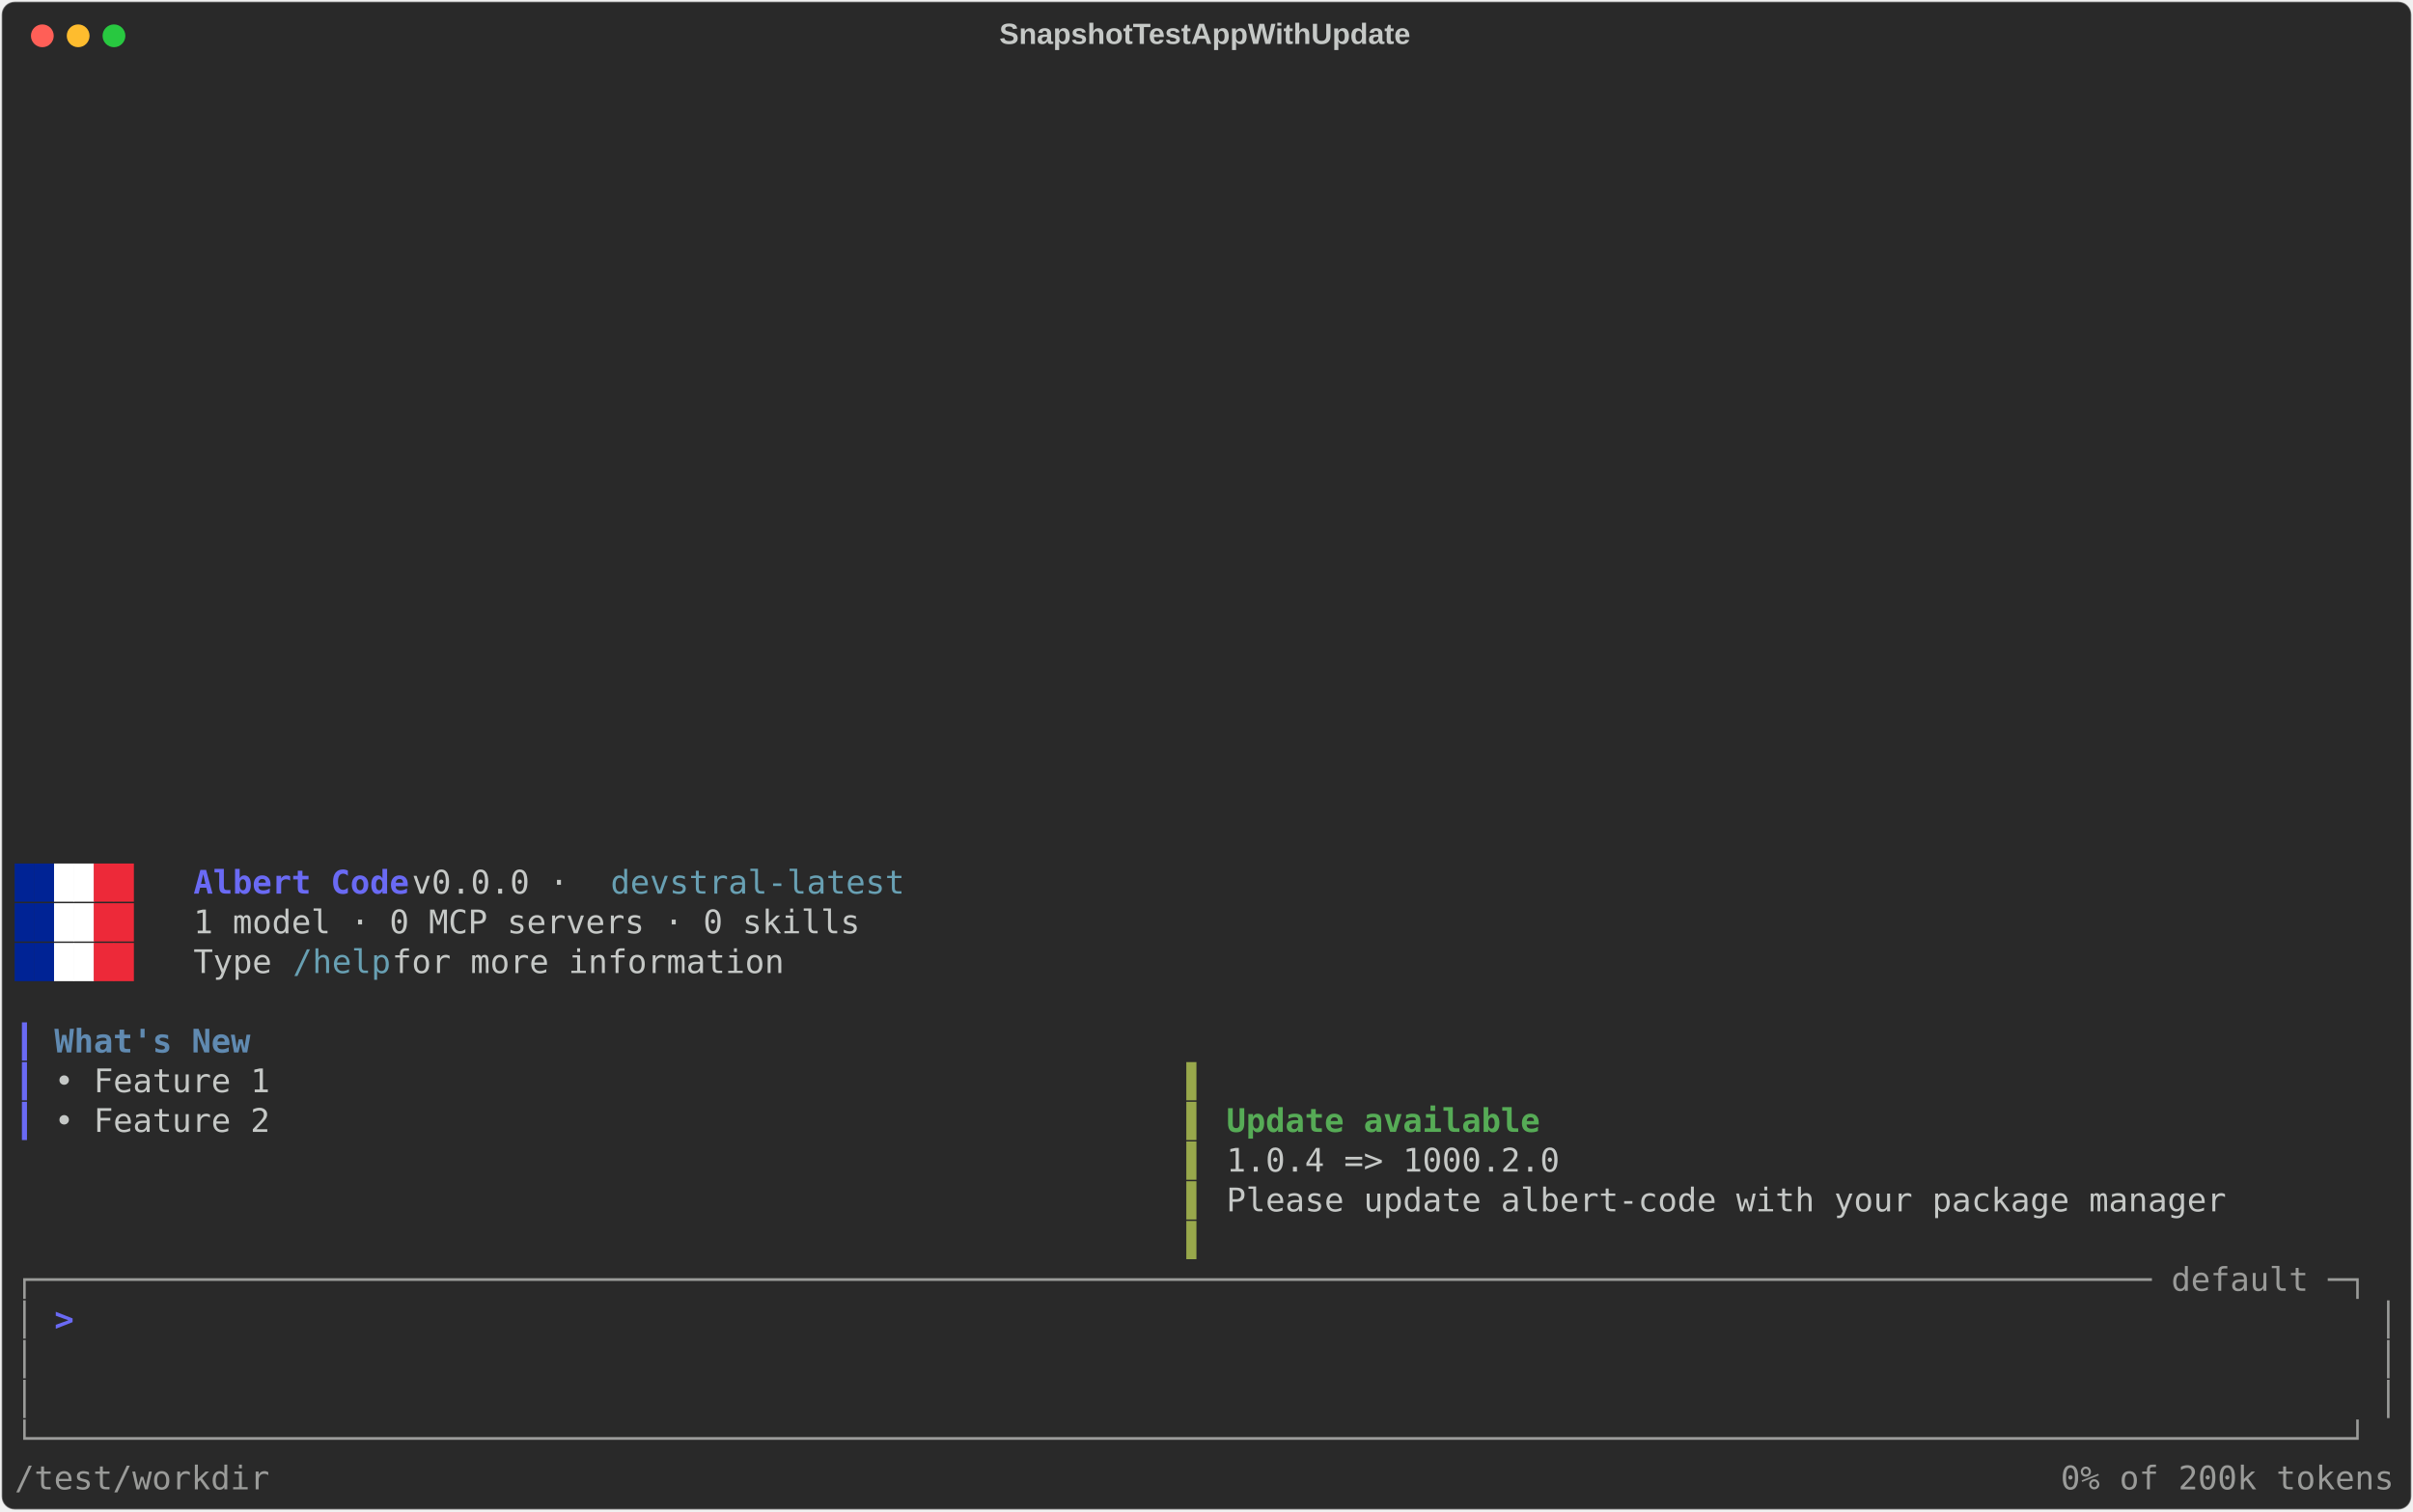
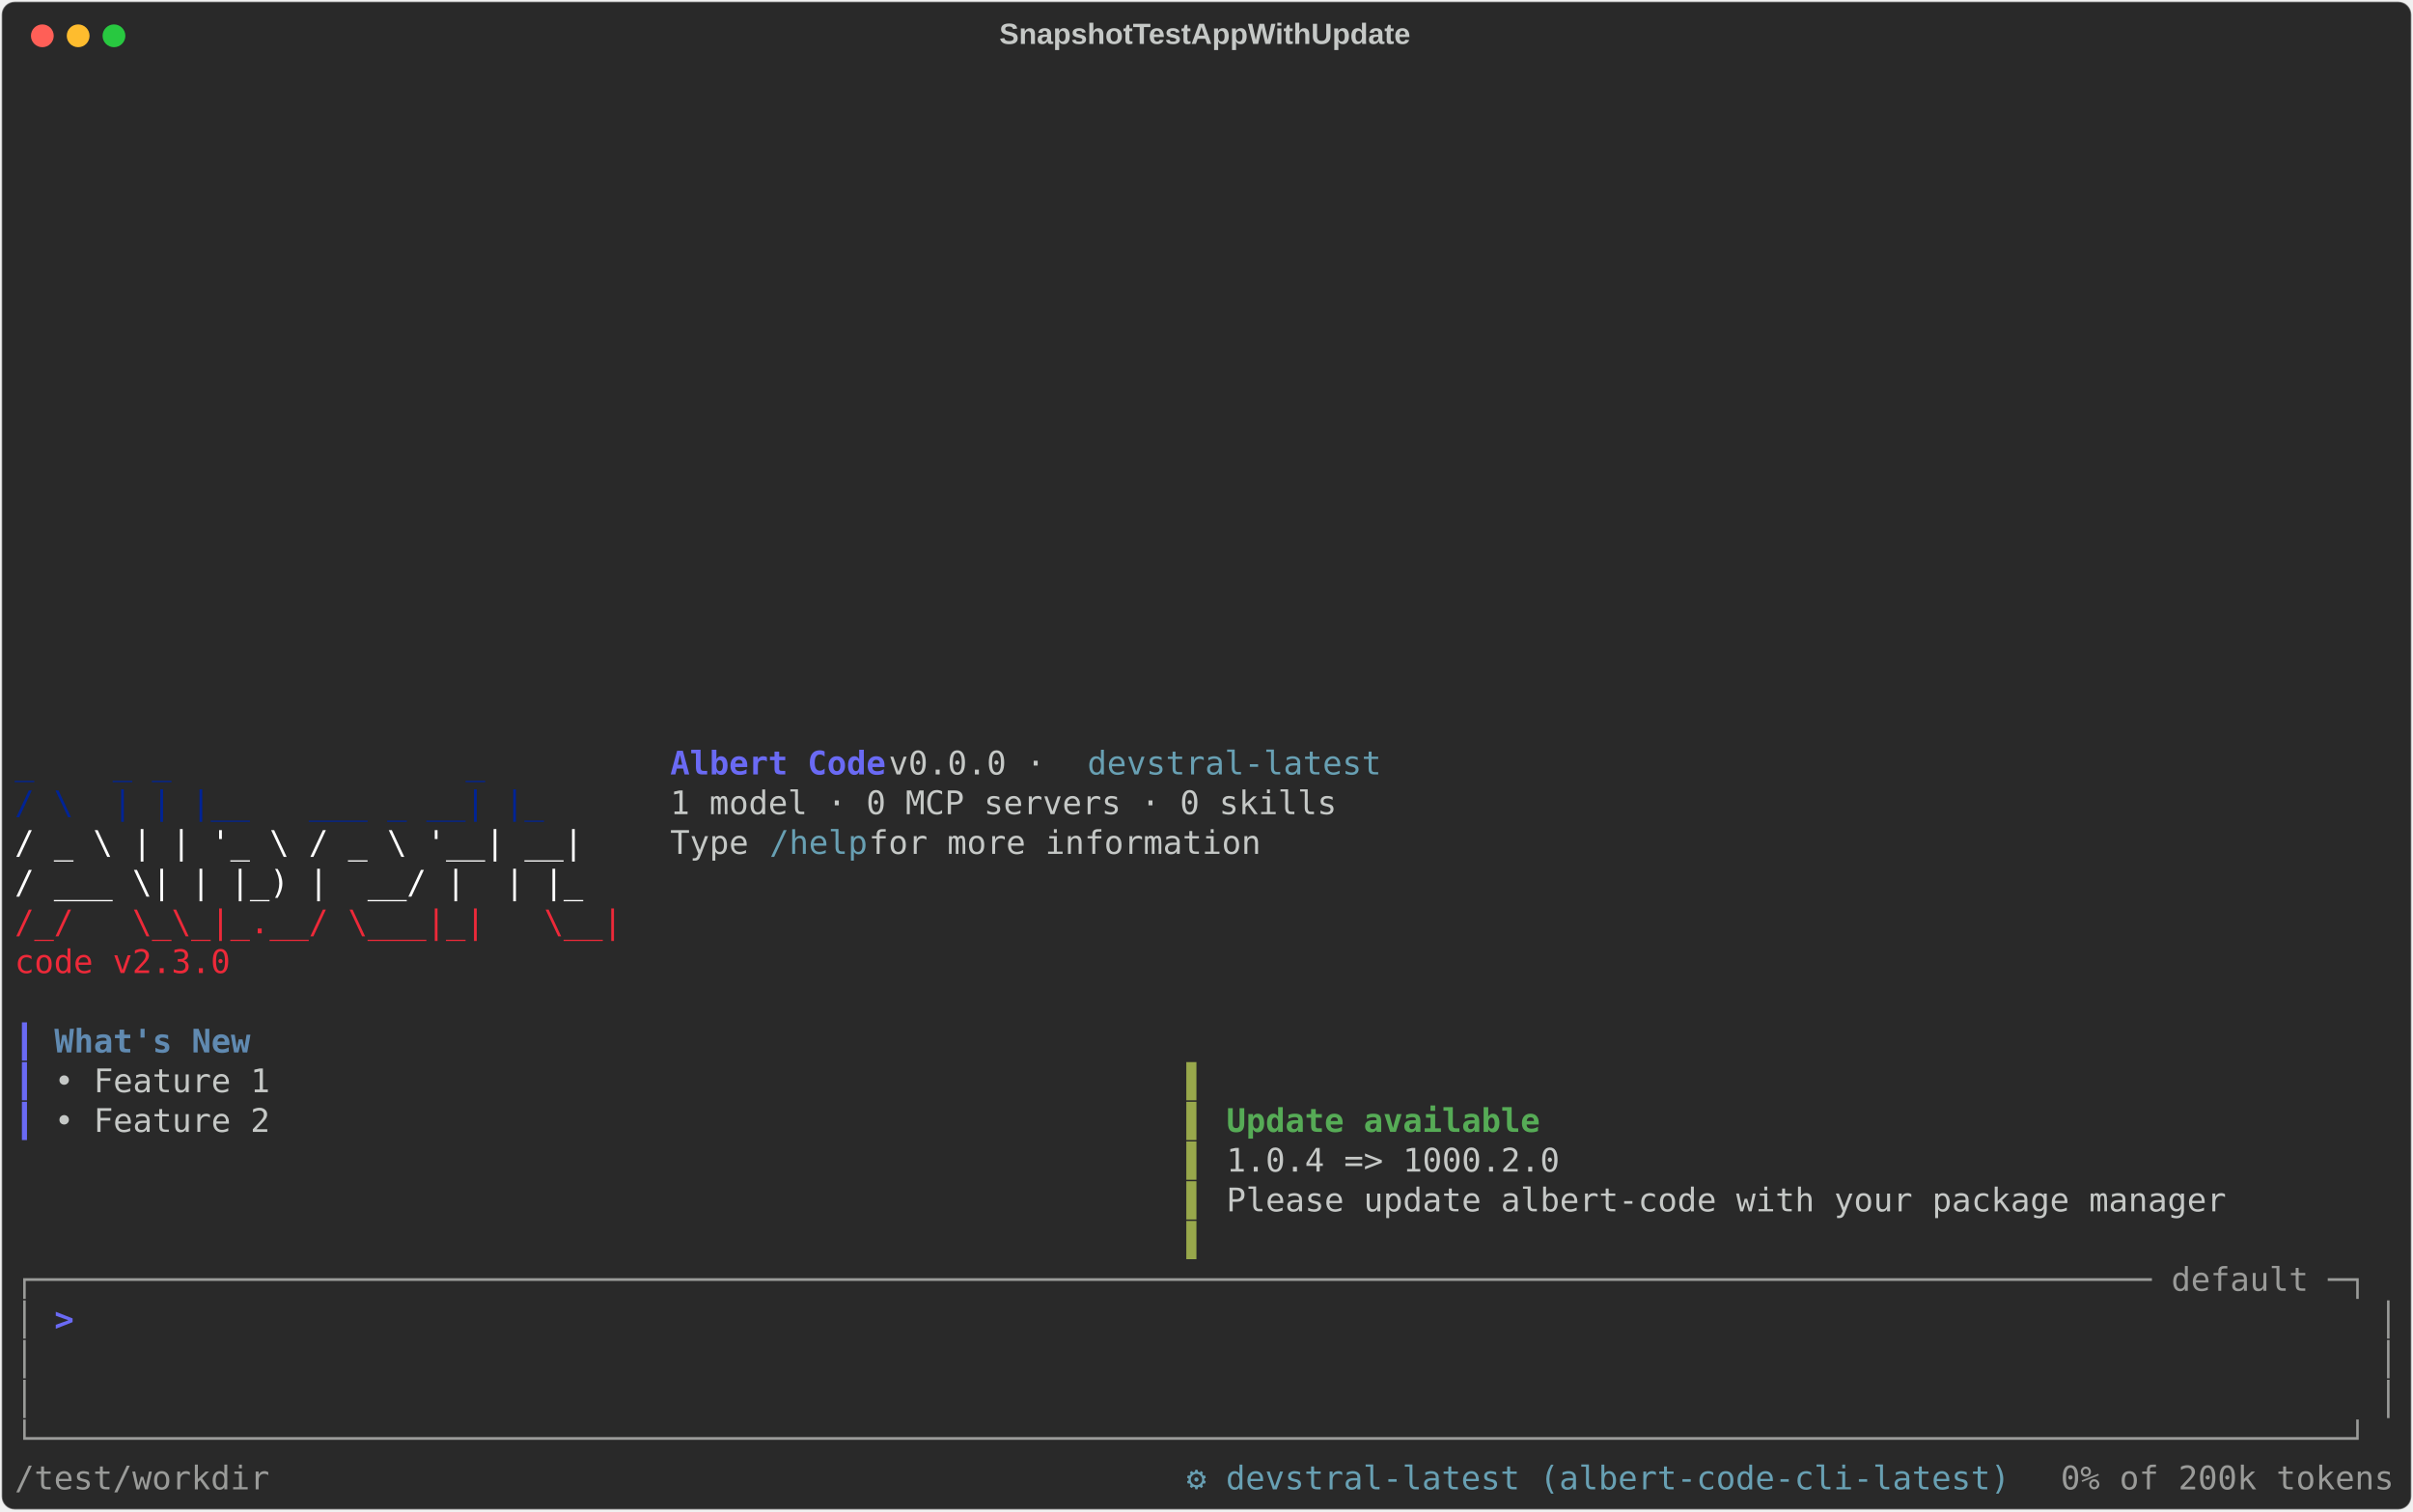
<svg xmlns="http://www.w3.org/2000/svg" class="rich-terminal" viewBox="0 0 1482 928.4">
  <style>

    @font-face {
        font-family: "Fira Code";
        src: local("FiraCode-Regular"),
                url("https://cdnjs.cloudflare.com/ajax/libs/firacode/6.2.0/woff2/FiraCode-Regular.woff2") format("woff2"),
                url("https://cdnjs.cloudflare.com/ajax/libs/firacode/6.2.0/woff/FiraCode-Regular.woff") format("woff");
        font-style: normal;
        font-weight: 400;
    }
    @font-face {
        font-family: "Fira Code";
        src: local("FiraCode-Bold"),
                url("https://cdnjs.cloudflare.com/ajax/libs/firacode/6.2.0/woff2/FiraCode-Bold.woff2") format("woff2"),
                url("https://cdnjs.cloudflare.com/ajax/libs/firacode/6.2.0/woff/FiraCode-Bold.woff") format("woff");
        font-style: bold;
        font-weight: 700;
    }

    .terminal-matrix {
        font-family: Fira Code, monospace;
        font-size: 20px;
        line-height: 24.4px;
        font-variant-east-asian: full-width;
    }

    .terminal-title {
        font-size: 18px;
        font-weight: bold;
        font-family: arial;
    }

    .terminal-r1 { fill: #c5c8c6 }
.terminal-r2 { fill: #002395 }
- .terminal-r3 { fill: #ffffff }
- .terminal-r4 { fill: #ed2939 }
- .terminal-r5 { fill: #6a6af4;font-weight: bold }
- .terminal-r6 { fill: #68a0b3 }
+ .terminal-r3 { fill: #6a6af4;font-weight: bold }
+ .terminal-r4 { fill: #68a0b3 }
+ .terminal-r5 { fill: #ffffff }
+ .terminal-r6 { fill: #ed2939 }
.terminal-r7 { fill: #6a6af4 }
.terminal-r8 { fill: #608ab1;font-weight: bold }
.terminal-r9 { fill: #98a84b }
.terminal-r10 { fill: #56ab56;font-weight: bold }
.terminal-r11 { fill: #9a9b99 }
    </style>
  <defs>
    <clipPath id="terminal-clip-terminal">
      <rect x="0" y="0" width="1463.0" height="877.4" />
    </clipPath>
    <clipPath id="terminal-line-0">
      <rect x="0" y="1.5" width="1464" height="24.65" />
    </clipPath>
    <clipPath id="terminal-line-1">
      <rect x="0" y="25.9" width="1464" height="24.65" />
    </clipPath>
    <clipPath id="terminal-line-2">
      <rect x="0" y="50.3" width="1464" height="24.65" />
    </clipPath>
    <clipPath id="terminal-line-3">
      <rect x="0" y="74.7" width="1464" height="24.65" />
    </clipPath>
    <clipPath id="terminal-line-4">
      <rect x="0" y="99.1" width="1464" height="24.65" />
    </clipPath>
    <clipPath id="terminal-line-5">
      <rect x="0" y="123.5" width="1464" height="24.65" />
    </clipPath>
    <clipPath id="terminal-line-6">
      <rect x="0" y="147.9" width="1464" height="24.65" />
    </clipPath>
    <clipPath id="terminal-line-7">
      <rect x="0" y="172.3" width="1464" height="24.65" />
    </clipPath>
    <clipPath id="terminal-line-8">
      <rect x="0" y="196.7" width="1464" height="24.65" />
    </clipPath>
    <clipPath id="terminal-line-9">
      <rect x="0" y="221.1" width="1464" height="24.65" />
    </clipPath>
    <clipPath id="terminal-line-10">
      <rect x="0" y="245.5" width="1464" height="24.65" />
    </clipPath>
    <clipPath id="terminal-line-11">
      <rect x="0" y="269.9" width="1464" height="24.65" />
    </clipPath>
    <clipPath id="terminal-line-12">
      <rect x="0" y="294.3" width="1464" height="24.65" />
    </clipPath>
    <clipPath id="terminal-line-13">
      <rect x="0" y="318.7" width="1464" height="24.65" />
    </clipPath>
    <clipPath id="terminal-line-14">
      <rect x="0" y="343.1" width="1464" height="24.65" />
    </clipPath>
    <clipPath id="terminal-line-15">
      <rect x="0" y="367.5" width="1464" height="24.65" />
    </clipPath>
    <clipPath id="terminal-line-16">
      <rect x="0" y="391.9" width="1464" height="24.65" />
    </clipPath>
    <clipPath id="terminal-line-17">
      <rect x="0" y="416.3" width="1464" height="24.65" />
    </clipPath>
    <clipPath id="terminal-line-18">
      <rect x="0" y="440.7" width="1464" height="24.65" />
    </clipPath>
    <clipPath id="terminal-line-19">
      <rect x="0" y="465.1" width="1464" height="24.65" />
    </clipPath>
    <clipPath id="terminal-line-20">
      <rect x="0" y="489.5" width="1464" height="24.65" />
    </clipPath>
    <clipPath id="terminal-line-21">
      <rect x="0" y="513.9" width="1464" height="24.65" />
    </clipPath>
    <clipPath id="terminal-line-22">
      <rect x="0" y="538.3" width="1464" height="24.65" />
    </clipPath>
    <clipPath id="terminal-line-23">
      <rect x="0" y="562.7" width="1464" height="24.65" />
    </clipPath>
    <clipPath id="terminal-line-24">
      <rect x="0" y="587.1" width="1464" height="24.65" />
    </clipPath>
    <clipPath id="terminal-line-25">
      <rect x="0" y="611.5" width="1464" height="24.65" />
    </clipPath>
    <clipPath id="terminal-line-26">
      <rect x="0" y="635.9" width="1464" height="24.65" />
    </clipPath>
    <clipPath id="terminal-line-27">
      <rect x="0" y="660.3" width="1464" height="24.65" />
    </clipPath>
    <clipPath id="terminal-line-28">
      <rect x="0" y="684.7" width="1464" height="24.65" />
    </clipPath>
    <clipPath id="terminal-line-29">
      <rect x="0" y="709.1" width="1464" height="24.65" />
    </clipPath>
    <clipPath id="terminal-line-30">
      <rect x="0" y="733.5" width="1464" height="24.65" />
    </clipPath>
    <clipPath id="terminal-line-31">
      <rect x="0" y="757.9" width="1464" height="24.65" />
    </clipPath>
    <clipPath id="terminal-line-32">
      <rect x="0" y="782.3" width="1464" height="24.65" />
    </clipPath>
    <clipPath id="terminal-line-33">
      <rect x="0" y="806.7" width="1464" height="24.65" />
    </clipPath>
    <clipPath id="terminal-line-34">
      <rect x="0" y="831.1" width="1464" height="24.65" />
    </clipPath>
  </defs>
  <rect fill="#292929" stroke="rgba(255,255,255,0.35)" stroke-width="1" x="1" y="1" width="1480" height="926.4" rx="8" />
  <text class="terminal-title" fill="#c5c8c6" text-anchor="middle" x="740" y="27">SnapshotTestAppWithUpdate</text>
  <g transform="translate(26,22)">
    <circle cx="0" cy="0" r="7" fill="#ff5f57" />
    <circle cx="22" cy="0" r="7" fill="#febc2e" />
    <circle cx="44" cy="0" r="7" fill="#28c840" />
  </g>
  <g transform="translate(9, 41)" clip-path="url(#terminal-clip-terminal)">
    <g class="terminal-matrix">
      <text class="terminal-r1" x="1464" y="20" textLength="12.2" clip-path="url(#terminal-line-0)">
</text>
      <text class="terminal-r1" x="1464" y="44.4" textLength="12.2" clip-path="url(#terminal-line-1)">
</text>
      <text class="terminal-r1" x="1464" y="68.8" textLength="12.2" clip-path="url(#terminal-line-2)">
</text>
      <text class="terminal-r1" x="1464" y="93.2" textLength="12.2" clip-path="url(#terminal-line-3)">
</text>
      <text class="terminal-r1" x="1464" y="117.6" textLength="12.2" clip-path="url(#terminal-line-4)">
</text>
      <text class="terminal-r1" x="1464" y="142" textLength="12.2" clip-path="url(#terminal-line-5)">
</text>
      <text class="terminal-r1" x="1464" y="166.4" textLength="12.2" clip-path="url(#terminal-line-6)">
</text>
      <text class="terminal-r1" x="1464" y="190.8" textLength="12.2" clip-path="url(#terminal-line-7)">
</text>
      <text class="terminal-r1" x="1464" y="215.2" textLength="12.2" clip-path="url(#terminal-line-8)">
</text>
      <text class="terminal-r1" x="1464" y="239.6" textLength="12.2" clip-path="url(#terminal-line-9)">
</text>
      <text class="terminal-r1" x="1464" y="264" textLength="12.2" clip-path="url(#terminal-line-10)">
</text>
      <text class="terminal-r1" x="1464" y="288.4" textLength="12.2" clip-path="url(#terminal-line-11)">
</text>
      <text class="terminal-r1" x="1464" y="312.8" textLength="12.2" clip-path="url(#terminal-line-12)">
</text>
      <text class="terminal-r1" x="1464" y="337.2" textLength="12.2" clip-path="url(#terminal-line-13)">
</text>
      <text class="terminal-r1" x="1464" y="361.6" textLength="12.2" clip-path="url(#terminal-line-14)">
</text>
      <text class="terminal-r1" x="1464" y="386" textLength="12.2" clip-path="url(#terminal-line-15)">
</text>
      <text class="terminal-r1" x="1464" y="410.4" textLength="12.2" clip-path="url(#terminal-line-16)">
</text>
+       <text class="terminal-r2" x="0" y="434.8" textLength="378.2" clip-path="url(#terminal-line-17)">    _    _ _               _   </text>
+       <text class="terminal-r3" x="402.6" y="434.8" textLength="134.2" clip-path="url(#terminal-line-17)">Albert Code</text>
+       <text class="terminal-r1" x="536.8" y="434.8" textLength="122" clip-path="url(#terminal-line-17)"> v0.0.0 · </text>
+       <text class="terminal-r4" x="658.8" y="434.8" textLength="183" clip-path="url(#terminal-line-17)">devstral-latest</text>
      <text class="terminal-r1" x="1464" y="434.8" textLength="12.2" clip-path="url(#terminal-line-17)">
</text>
+       <text class="terminal-r2" x="0" y="459.2" textLength="378.2" clip-path="url(#terminal-line-18)">   / \  | | |__   ___ _ __| |_ </text>
+       <text class="terminal-r1" x="402.6" y="459.2" textLength="414.8" clip-path="url(#terminal-line-18)">1 model · 0 MCP servers · 0 skills</text>
      <text class="terminal-r1" x="1464" y="459.2" textLength="12.2" clip-path="url(#terminal-line-18)">
</text>
+       <text class="terminal-r5" x="0" y="483.6" textLength="378.2" clip-path="url(#terminal-line-19)">  / _ \ | | '_ \ / _ \ '__| __|</text>
+       <text class="terminal-r1" x="402.6" y="483.6" textLength="61" clip-path="url(#terminal-line-19)">Type </text>
+       <text class="terminal-r4" x="463.6" y="483.6" textLength="61" clip-path="url(#terminal-line-19)">/help</text>
+       <text class="terminal-r1" x="524.6" y="483.6" textLength="256.2" clip-path="url(#terminal-line-19)"> for more information</text>
      <text class="terminal-r1" x="1464" y="483.6" textLength="12.2" clip-path="url(#terminal-line-19)">
</text>
-       <text class="terminal-r2" x="0" y="508" textLength="12.2" clip-path="url(#terminal-line-20)">█</text>
-       <text class="terminal-r2" x="12.2" y="508" textLength="12.2" clip-path="url(#terminal-line-20)">█</text>
-       <text class="terminal-r3" x="24.4" y="508" textLength="12.2" clip-path="url(#terminal-line-20)">█</text>
-       <text class="terminal-r3" x="36.6" y="508" textLength="12.2" clip-path="url(#terminal-line-20)">█</text>
-       <text class="terminal-r4" x="48.8" y="508" textLength="12.2" clip-path="url(#terminal-line-20)">█</text>
-       <text class="terminal-r4" x="61" y="508" textLength="12.2" clip-path="url(#terminal-line-20)">█</text>
-       <text class="terminal-r5" x="109.8" y="508" textLength="134.2" clip-path="url(#terminal-line-20)">Albert Code</text>
-       <text class="terminal-r1" x="244" y="508" textLength="122" clip-path="url(#terminal-line-20)"> v0.0.0 · </text>
-       <text class="terminal-r6" x="366" y="508" textLength="183" clip-path="url(#terminal-line-20)">devstral-latest</text>
+       <text class="terminal-r5" x="0" y="508" textLength="378.2" clip-path="url(#terminal-line-20)"> / ___ \| | |_) |  __/ |  | |_ </text>
      <text class="terminal-r1" x="1464" y="508" textLength="12.2" clip-path="url(#terminal-line-20)">
</text>
-       <text class="terminal-r2" x="0" y="532.4" textLength="12.2" clip-path="url(#terminal-line-21)">█</text>
-       <text class="terminal-r2" x="12.2" y="532.4" textLength="12.2" clip-path="url(#terminal-line-21)">█</text>
-       <text class="terminal-r3" x="24.4" y="532.4" textLength="12.2" clip-path="url(#terminal-line-21)">█</text>
-       <text class="terminal-r3" x="36.6" y="532.4" textLength="12.2" clip-path="url(#terminal-line-21)">█</text>
-       <text class="terminal-r4" x="48.8" y="532.4" textLength="12.2" clip-path="url(#terminal-line-21)">█</text>
-       <text class="terminal-r4" x="61" y="532.4" textLength="12.2" clip-path="url(#terminal-line-21)">█</text>
-       <text class="terminal-r1" x="109.8" y="532.4" textLength="414.8" clip-path="url(#terminal-line-21)">1 model · 0 MCP servers · 0 skills</text>
+       <text class="terminal-r6" x="0" y="532.4" textLength="378.2" clip-path="url(#terminal-line-21)">/_/   \_\_|_.__/ \___|_|   \__|</text>
      <text class="terminal-r1" x="1464" y="532.4" textLength="12.2" clip-path="url(#terminal-line-21)">
</text>
-       <text class="terminal-r2" x="0" y="556.8" textLength="12.2" clip-path="url(#terminal-line-22)">█</text>
-       <text class="terminal-r2" x="12.2" y="556.8" textLength="12.2" clip-path="url(#terminal-line-22)">█</text>
-       <text class="terminal-r3" x="24.4" y="556.8" textLength="12.2" clip-path="url(#terminal-line-22)">█</text>
-       <text class="terminal-r3" x="36.6" y="556.8" textLength="12.2" clip-path="url(#terminal-line-22)">█</text>
-       <text class="terminal-r4" x="48.8" y="556.8" textLength="12.2" clip-path="url(#terminal-line-22)">█</text>
-       <text class="terminal-r4" x="61" y="556.8" textLength="12.2" clip-path="url(#terminal-line-22)">█</text>
-       <text class="terminal-r1" x="109.8" y="556.8" textLength="61" clip-path="url(#terminal-line-22)">Type </text>
-       <text class="terminal-r6" x="170.8" y="556.8" textLength="61" clip-path="url(#terminal-line-22)">/help</text>
-       <text class="terminal-r1" x="231.8" y="556.8" textLength="256.2" clip-path="url(#terminal-line-22)"> for more information</text>
+       <text class="terminal-r6" x="0" y="556.8" textLength="353.8" clip-path="url(#terminal-line-22)">                  code v2.3.0</text>
      <text class="terminal-r1" x="1464" y="556.8" textLength="12.2" clip-path="url(#terminal-line-22)">
</text>
      <text class="terminal-r1" x="1464" y="581.2" textLength="12.2" clip-path="url(#terminal-line-23)">
</text>
      <text class="terminal-r7" x="0" y="605.6" textLength="12.2" clip-path="url(#terminal-line-24)">┃</text>
      <text class="terminal-r8" x="24.4" y="605.6" textLength="122" clip-path="url(#terminal-line-24)">What's New</text>
      <text class="terminal-r1" x="1464" y="605.6" textLength="12.2" clip-path="url(#terminal-line-24)">
</text>
      <text class="terminal-r7" x="0" y="630" textLength="12.2" clip-path="url(#terminal-line-25)">┃</text>
      <text class="terminal-r1" x="24.4" y="630" textLength="134.2" clip-path="url(#terminal-line-25)">• Feature 1</text>
      <text class="terminal-r9" x="719.8" y="630" textLength="12.2" clip-path="url(#terminal-line-25)">▌</text>
      <text class="terminal-r1" x="1464" y="630" textLength="12.2" clip-path="url(#terminal-line-25)">
</text>
      <text class="terminal-r7" x="0" y="654.4" textLength="12.2" clip-path="url(#terminal-line-26)">┃</text>
      <text class="terminal-r1" x="24.4" y="654.4" textLength="134.2" clip-path="url(#terminal-line-26)">• Feature 2</text>
      <text class="terminal-r9" x="719.8" y="654.4" textLength="12.2" clip-path="url(#terminal-line-26)">▌</text>
      <text class="terminal-r10" x="744.2" y="654.4" textLength="195.2" clip-path="url(#terminal-line-26)">Update available</text>
      <text class="terminal-r1" x="1464" y="654.4" textLength="12.2" clip-path="url(#terminal-line-26)">
</text>
      <text class="terminal-r9" x="719.8" y="678.8" textLength="12.2" clip-path="url(#terminal-line-27)">▌</text>
      <text class="terminal-r1" x="744.2" y="678.8" textLength="207.4" clip-path="url(#terminal-line-27)">1.0.4 =&gt; 1000.2.0</text>
      <text class="terminal-r1" x="1464" y="678.8" textLength="12.2" clip-path="url(#terminal-line-27)">
</text>
      <text class="terminal-r9" x="719.8" y="703.2" textLength="12.2" clip-path="url(#terminal-line-28)">▌</text>
      <text class="terminal-r1" x="744.2" y="703.2" textLength="622.2" clip-path="url(#terminal-line-28)">Please update albert-code with your package manager</text>
      <text class="terminal-r1" x="1464" y="703.2" textLength="12.2" clip-path="url(#terminal-line-28)">
</text>
      <text class="terminal-r9" x="719.8" y="727.6" textLength="12.2" clip-path="url(#terminal-line-29)">▌</text>
      <text class="terminal-r1" x="1464" y="727.6" textLength="12.2" clip-path="url(#terminal-line-29)">
</text>
      <text class="terminal-r11" x="0" y="752" textLength="1464" clip-path="url(#terminal-line-30)">┌──────────────────────────────────────────────────────────────────────────────────────────────────────────── default ─┐</text>
      <text class="terminal-r1" x="1464" y="752" textLength="12.2" clip-path="url(#terminal-line-30)">
</text>
      <text class="terminal-r11" x="0" y="776.4" textLength="12.2" clip-path="url(#terminal-line-31)">│</text>
-       <text class="terminal-r5" x="24.4" y="776.4" textLength="12.2" clip-path="url(#terminal-line-31)">&gt;</text>
+       <text class="terminal-r3" x="24.4" y="776.4" textLength="12.2" clip-path="url(#terminal-line-31)">&gt;</text>
      <text class="terminal-r11" x="1451.8" y="776.4" textLength="12.2" clip-path="url(#terminal-line-31)">│</text>
      <text class="terminal-r1" x="1464" y="776.4" textLength="12.2" clip-path="url(#terminal-line-31)">
</text>
      <text class="terminal-r11" x="0" y="800.8" textLength="12.2" clip-path="url(#terminal-line-32)">│</text>
      <text class="terminal-r11" x="1451.8" y="800.8" textLength="12.2" clip-path="url(#terminal-line-32)">│</text>
      <text class="terminal-r1" x="1464" y="800.8" textLength="12.2" clip-path="url(#terminal-line-32)">
</text>
      <text class="terminal-r11" x="0" y="825.2" textLength="12.2" clip-path="url(#terminal-line-33)">│</text>
      <text class="terminal-r11" x="1451.8" y="825.2" textLength="12.2" clip-path="url(#terminal-line-33)">│</text>
      <text class="terminal-r1" x="1464" y="825.2" textLength="12.2" clip-path="url(#terminal-line-33)">
</text>
      <text class="terminal-r11" x="0" y="849.6" textLength="1464" clip-path="url(#terminal-line-34)">└──────────────────────────────────────────────────────────────────────────────────────────────────────────────────────┘</text>
      <text class="terminal-r1" x="1464" y="849.6" textLength="12.2" clip-path="url(#terminal-line-34)">
</text>
      <text class="terminal-r11" x="0" y="874" textLength="158.6" clip-path="url(#terminal-line-35)">/test/workdir</text>
+       <text class="terminal-r4" x="719.8" y="874" textLength="512.4" clip-path="url(#terminal-line-35)">⚙ devstral-latest (albert-code-cli-latest)</text>
      <text class="terminal-r11" x="1256.6" y="874" textLength="207.4" clip-path="url(#terminal-line-35)">0% of 200k tokens</text>
    </g>
  </g>
</svg>
